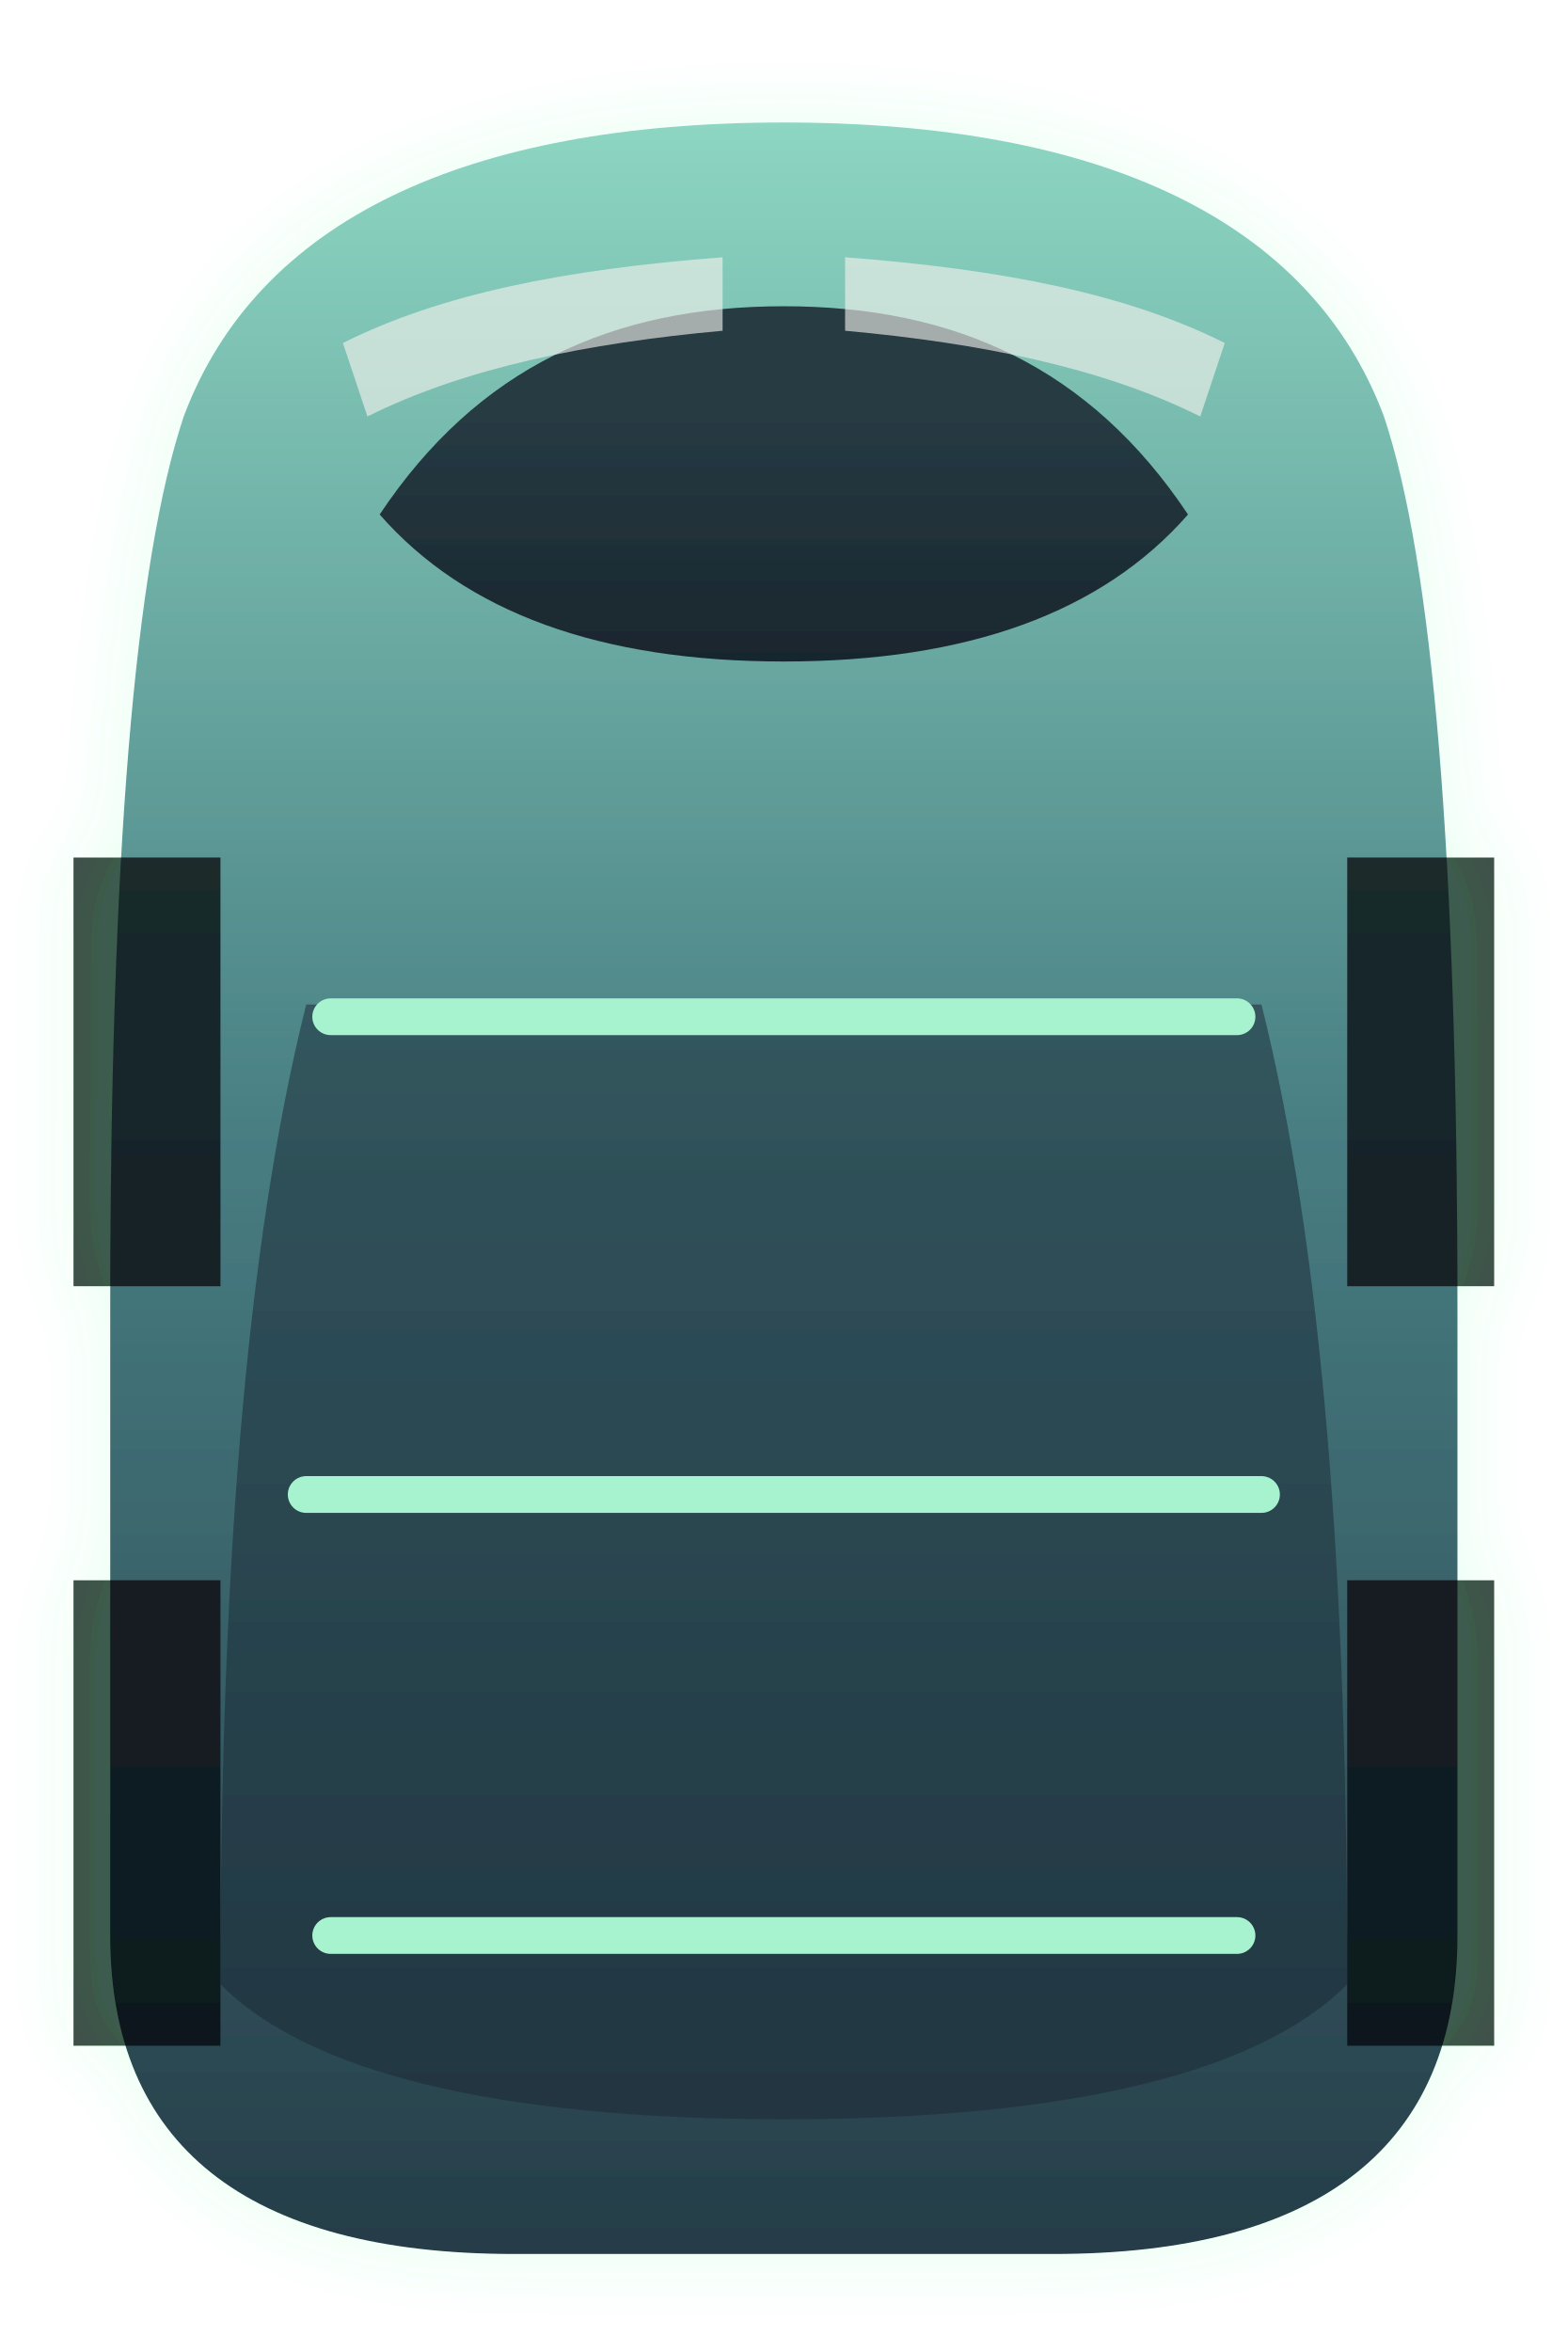
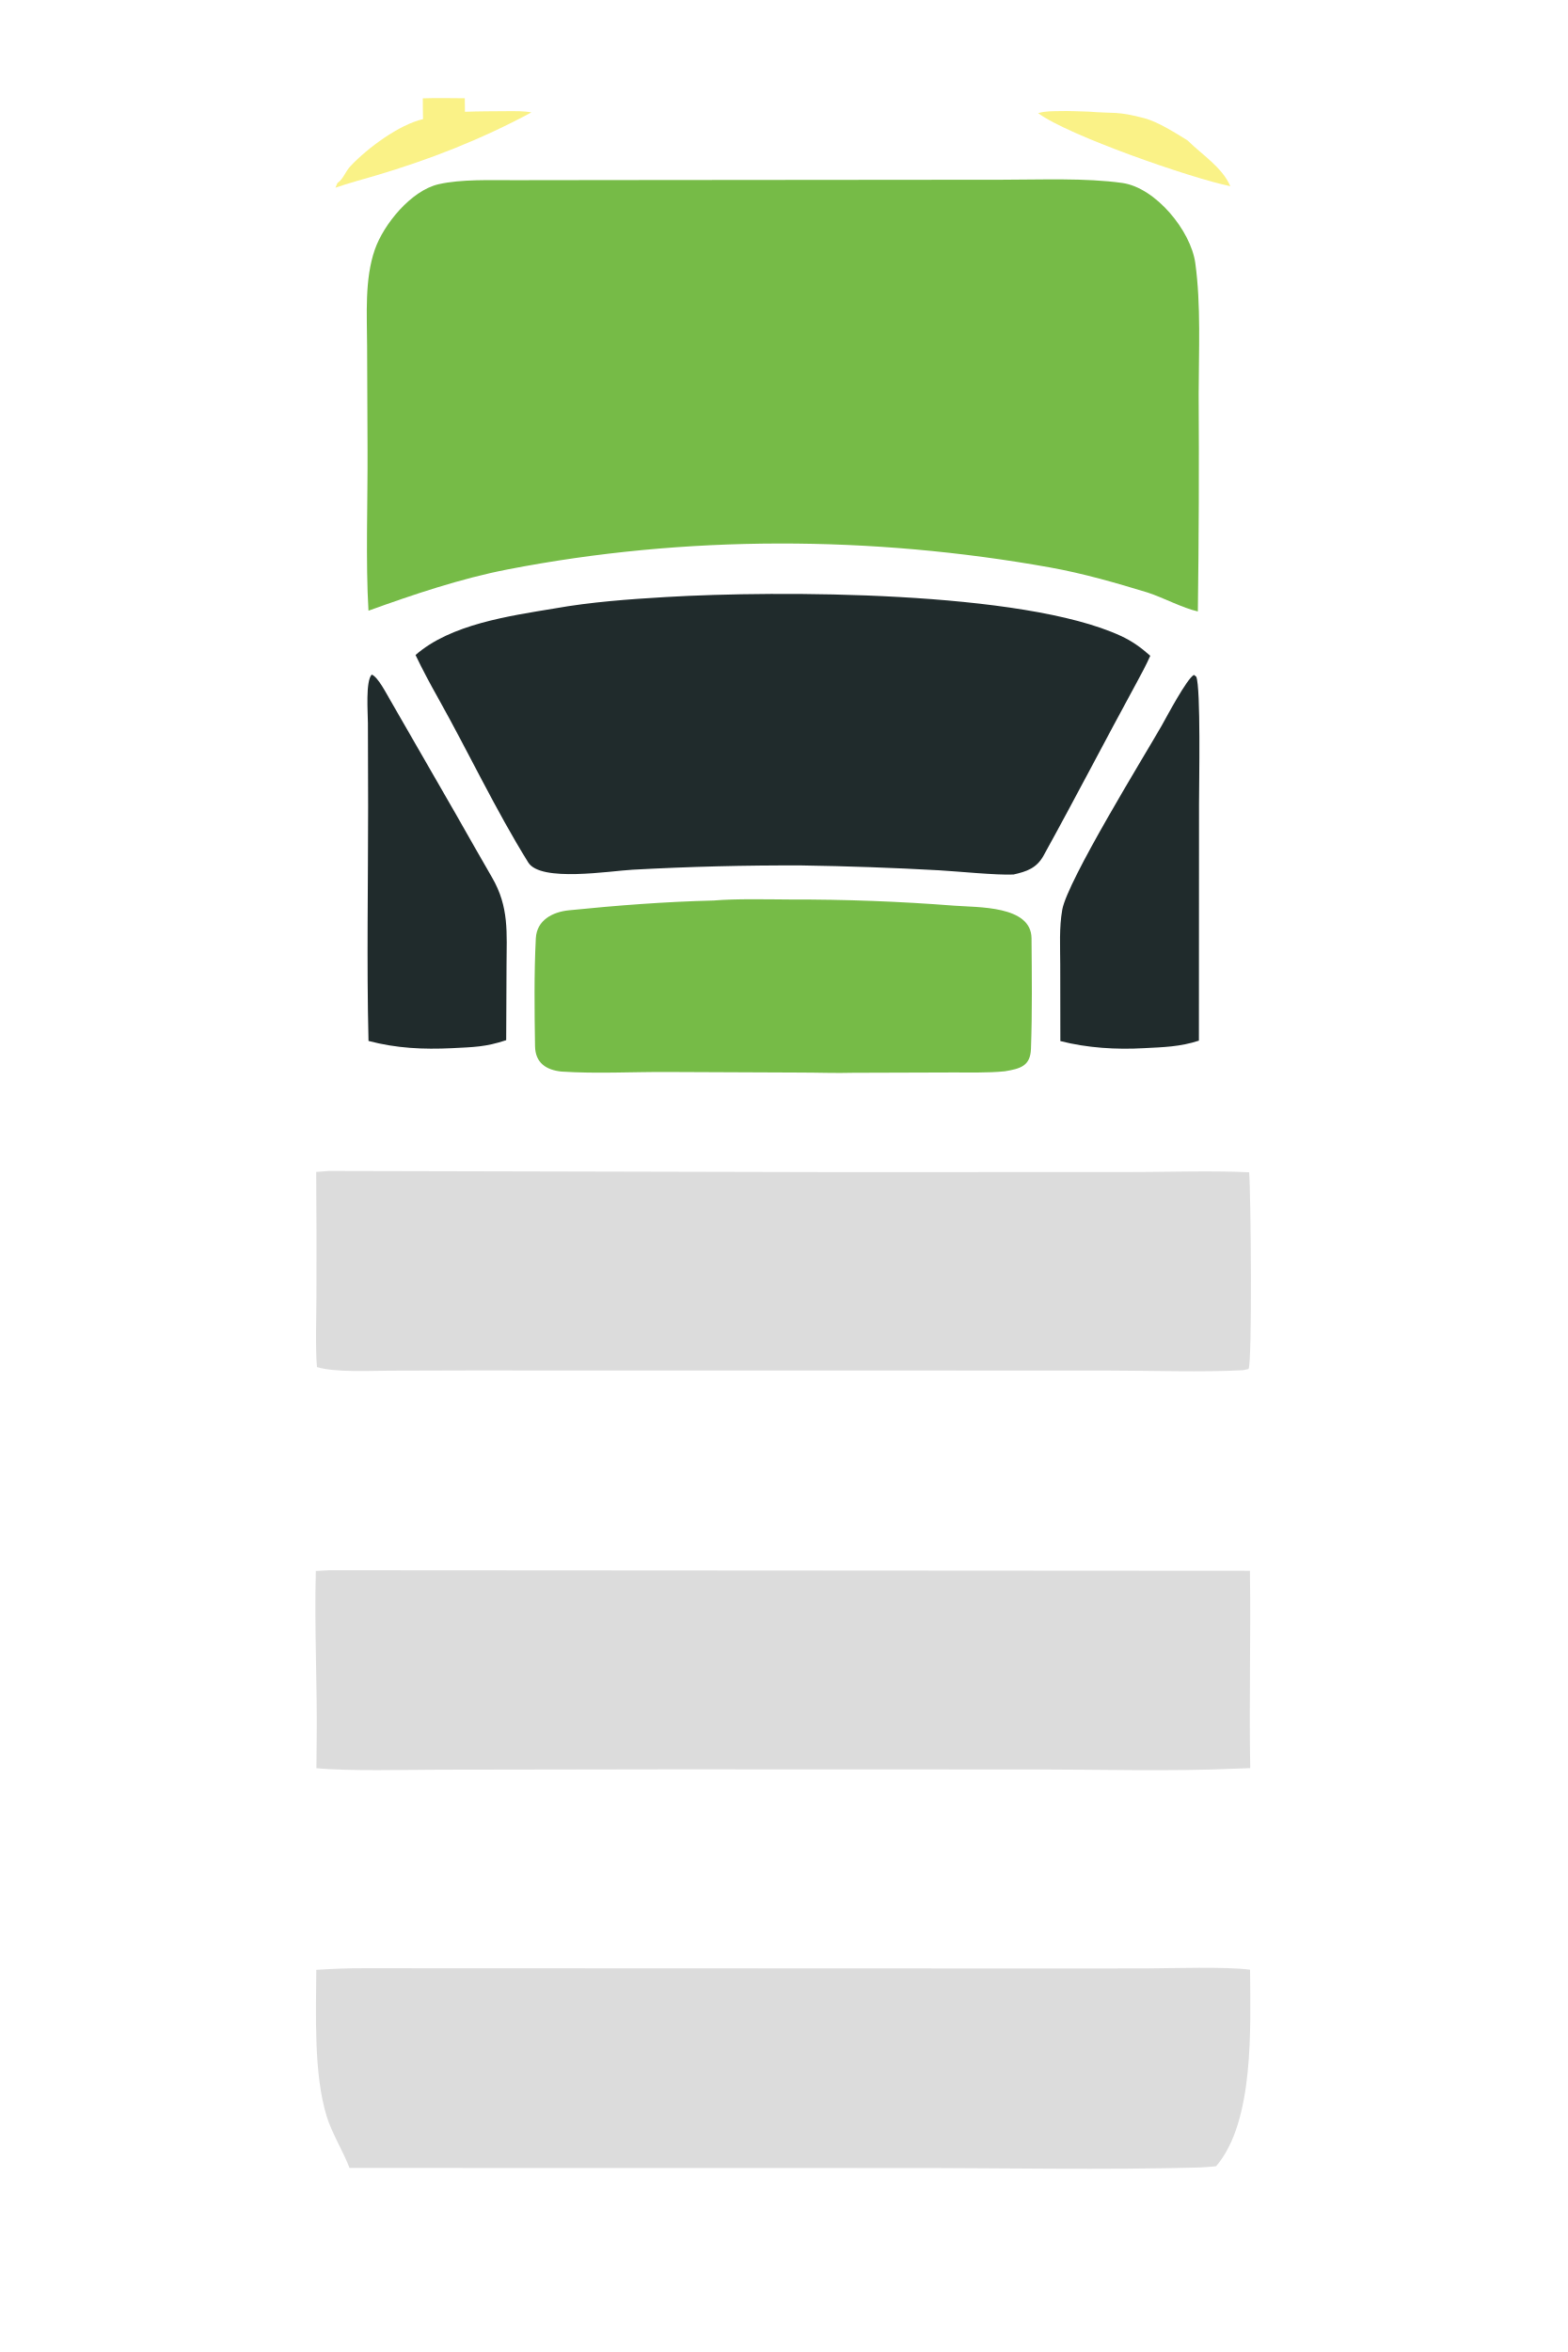
- <svg xmlns="http://www.w3.org/2000/svg" viewBox="0 0 128 192" role="img" aria-labelledby="title desc">
-   <defs>
-     <linearGradient id="body" x1="0" x2="0" y1="10" y2="184" gradientUnits="userSpaceOnUse">
-       <stop stop-color="#8dd6c2" />
-       <stop offset="0.48" stop-color="#477d82" />
-       <stop offset="1" stop-color="#263d48" />
-     </linearGradient>
-     <linearGradient id="glass" x1="0" x2="0" y1="34" y2="74" gradientUnits="userSpaceOnUse">
-       <stop stop-color="#263a43" />
-       <stop offset="1" stop-color="#0c1218" />
-     </linearGradient>
-     <filter id="softGlow" x="-30%" y="-20%" width="160%" height="140%">
-       <feDropShadow dx="0" dy="0" stdDeviation="3" flood-color="#3cff8f" flood-opacity="0.14" />
-     </filter>
-   </defs>
-   <g filter="url(#softGlow)">
-     <path fill="url(#body)" d="M64 10c26 0 43 8 49 24 4 12 6 36 6 73v51c0 17-11 26-33 26H42c-22 0-33-9-33-26v-51c0-37 2-61 6-73 6-16 23-24 49-24Z" />
-     <path fill="#172631" d="M25 82h78c5 20 7 47 7 80-7 7-22 11-46 11s-39-4-46-11c0-33 2-60 7-80Z" opacity="0.5" />
-     <path fill="url(#glass)" d="M31 42c8-12 19-17 33-17s25 5 33 17c-7 8-18 12-33 12s-26-4-33-12Z" />
-     <path fill="none" stroke="#a7f3d0" stroke-linecap="round" stroke-width="3" d="M27 83h74M25 122h78M27 158h74" />
-     <path fill="#f4f2ee" d="M28 28c8-4 18-6 31-7v6c-11 1-21 3-29 7l-2-6Zm72 0c-8-4-18-6-31-7v6c11 1 21 3 29 7l2-6Z" opacity="0.62" />
-     <path fill="#080b10" d="M6 70h12v35H6V70Zm104 0h12v35h-12V70ZM6 129h12v38H6v-38Zm104 0h12v38h-12v-38Z" opacity="0.78" />
+ <svg xmlns="http://www.w3.org/2000/svg" width="128" height="192" viewBox="0 0 128 192" role="img" aria-labelledby="title desc">
+   <g transform="translate(64 96) scale(0.106) rotate(180) translate(-1024 -1024)">
+     <path fill="rgb(250,242,135)" d="M 1218.45 1843.09 C 1257.22 1822.25 1297.08 1806.62 1339.29 1794.19 C 1349.32 1791.24 1359.56 1788.56 1369.41 1785.1 L 1367.83 1788.74 C 1363.14 1791.95 1362.11 1797.19 1357.59 1801.96 C 1344.53 1815.75 1320.41 1833.65 1301.92 1837.93 C 1301.99 1843.11 1302.17 1848.81 1302.1 1853.94 C 1291.76 1854.32 1280.19 1854.04 1269.77 1854 L 1269.65 1843.57 C 1258.91 1843.99 1247.83 1843.95 1237.06 1844.05 C 1230.71 1844.04 1224.68 1844.27 1218.45 1843.09 z" />
+     <path fill="rgb(250,242,135)" d="M 680.092 1786.27 C 710.128 1792.36 805.16 1825.37 828.117 1842.54 C 822.187 1844.21 817.285 1843.97 811.129 1844.11 C 804.807 1844.33 795.703 1843.85 789.179 1843.69 C 769.108 1842.04 767.844 1844.3 746.102 1838.58 C 735.894 1835.86 722.441 1827.33 713.353 1821.73 L 712.728 1821.25 C 702.251 1810.78 686.359 1800.89 680.092 1786.27 z" />
+     <path fill="rgb(118,187,71)" d="M 705.098 1458.77 C 716.766 1461.37 731.721 1469.4 743.735 1473.32 C 768.116 1480.78 793.655 1488.11 818.78 1492.62 C 956.055 1517.26 1099.72 1517.73 1236.74 1491.14 C 1272.81 1484.14 1309.33 1471.85 1343.94 1459.35 C 1346.2 1496.29 1344.46 1545.45 1344.67 1583.17 L 1345 1662.91 C 1345.06 1687.25 1347.06 1714.43 1339.04 1737.49 C 1332.2 1757 1311.16 1782.89 1289.96 1787.78 C 1272.65 1791.76 1249.53 1790.86 1231.55 1790.9 L 1159.21 1790.99 L 855.306 1791.25 C 826.127 1791.26 791.589 1792.74 763.3 1788.76 C 737.563 1785.13 710.514 1751.93 707.081 1727.14 C 702.628 1694.99 704.407 1658.94 704.483 1626.28 C 704.134 1570.44 704.339 1514.6 705.098 1458.77 z" />
+     <path fill="rgb(32,43,44)" d="M 847.121 1256.18 C 860.432 1255.58 889.869 1258.6 904.415 1259.43 C 939.635 1261.38 974.89 1262.63 1010.16 1263.17 C 1053.62 1263.35 1097.08 1262.25 1140.48 1259.88 C 1157.79 1258.98 1211.29 1250.04 1220.88 1265.46 C 1246.07 1305.98 1266.92 1350.36 1290.31 1392.07 C 1296.37 1402.86 1302.38 1414.06 1307.7 1425.22 C 1280.79 1448.87 1235.65 1455.29 1200.78 1461.05 C 1172.63 1466.08 1143.37 1468.18 1114.85 1469.87 C 1027.87 1475.02 839.809 1474.77 764.42 1439.93 C 755.703 1435.9 748.898 1430.98 741.744 1424.63 C 744.889 1417.57 748.627 1410.59 752.327 1403.81 C 776.422 1359.6 799.57 1314.84 823.917 1270.78 C 829.296 1261.05 836.848 1258.51 847.121 1256.18 z" />
+     <path fill="rgb(118,187,71)" d="M 970.791 1103.49 C 983.582 1103.11 998.001 1103.66 1011 1103.66 L 1113.62 1104.1 C 1140.82 1104.25 1168.22 1102.63 1195.35 1104.43 C 1207.09 1105.65 1215.46 1111.14 1215.65 1124.04 C 1216.07 1151.34 1216.43 1179.77 1215.04 1207.04 C 1214.32 1220.92 1202.35 1227.32 1189.58 1228.62 C 1152.43 1232.39 1115.38 1235.24 1077.99 1236.16 C 1061.16 1237.62 1036.4 1237.01 1018.95 1236.93 C 976.862 1237.04 934.787 1235.46 892.826 1232.19 C 874.651 1230.76 833.418 1232.43 833.221 1207.05 C 833.002 1178.82 832.624 1150.21 833.648 1121.91 C 834.128 1108.62 841.902 1106.62 853.814 1104.64 C 867.02 1103.3 881.617 1103.79 895.129 1103.73 L 970.791 1103.49 z" />
+     <path fill="rgb(32,43,44)" d="M 746.636 1122.44 C 767.974 1121.22 790.308 1122.61 811.016 1127.92 L 811.103 1186.73 C 811.114 1200.68 812 1215.28 809.546 1229.05 C 805.567 1251.4 746.912 1346.5 733.04 1370.69 C 729.036 1377.81 713.513 1407.13 708.115 1409.91 L 706.325 1408.53 C 702.736 1400.03 704.202 1325.29 704.194 1310.41 L 704.287 1128.24 C 718.817 1123.48 731.579 1123.22 746.636 1122.44 z" />
+     <path fill="rgb(32,43,44)" d="M 1279.62 1122.43 C 1301.84 1121.38 1322.34 1122.32 1343.92 1128.01 L 1343.95 1129.33 C 1345.36 1187.83 1344.2 1249.9 1344.22 1308.61 L 1344.38 1372.81 C 1344.41 1380.79 1346.3 1405.05 1341.45 1410.14 C 1336.69 1408.46 1330.07 1395.36 1327.04 1390.24 L 1276.66 1302.72 C 1267.41 1286.56 1258.19 1270.05 1248.82 1253.99 C 1235.48 1231.14 1237.51 1211.25 1237.61 1185.79 L 1237.87 1128.6 C 1253.9 1123.28 1262.91 1123.3 1279.62 1122.43 z" />
+     <path fill="rgb(220,220,220)" d="M 670.246 874.449 C 700.482 872.747 742.436 874.156 773.811 874.159 L 975.024 874.216 L 1268.34 874.244 L 1327.43 874.082 C 1342.46 874.004 1370.05 872.601 1383.61 876.861 C 1384.92 890.537 1384.08 916.318 1384.04 931.017 C 1383.91 963.05 1383.97 995.084 1384.22 1027.12 L 1374.35 1027.87 L 980.629 1026.98 L 762.139 1027.06 C 732.225 1026.91 694.541 1028.31 665.59 1026.85 C 664.282 1011.39 663.112 880.028 666.073 875.364 L 670.246 874.449 z" />
+     <path fill="rgb(220,220,220)" d="M 676.911 567.565 C 724.45 565.38 783.582 566.967 831.68 566.972 L 1111.63 567.055 L 1288.86 566.782 C 1315.66 566.764 1358.12 565.505 1384.06 567.953 C 1384.05 574.237 1383.96 580.57 1383.87 586.855 C 1383.24 631.268 1385.74 675.375 1384.5 719.831 L 1374.1 720.384 L 664.994 719.96 C 664.225 669.276 665.687 618.509 664.753 568 L 676.911 567.565 z" />
+     <path fill="rgb(220,220,220)" d="M 703.122 260.458 C 776.2 258.427 857.137 260.09 930.914 260.028 L 1358.56 260.096 C 1363.16 272.336 1372.19 287.024 1376.08 299.635 C 1386.25 332.605 1384.28 378.113 1384.16 412.646 C 1370.82 413.487 1359.85 413.939 1346.5 413.888 L 877.445 413.718 L 745.833 413.731 C 725.26 413.85 682.884 415.224 664.884 412.746 C 664.694 369.391 661.303 296.018 691.018 261.436 C 694.439 260.963 699.547 260.735 703.122 260.458 z" />
  </g>
</svg>
